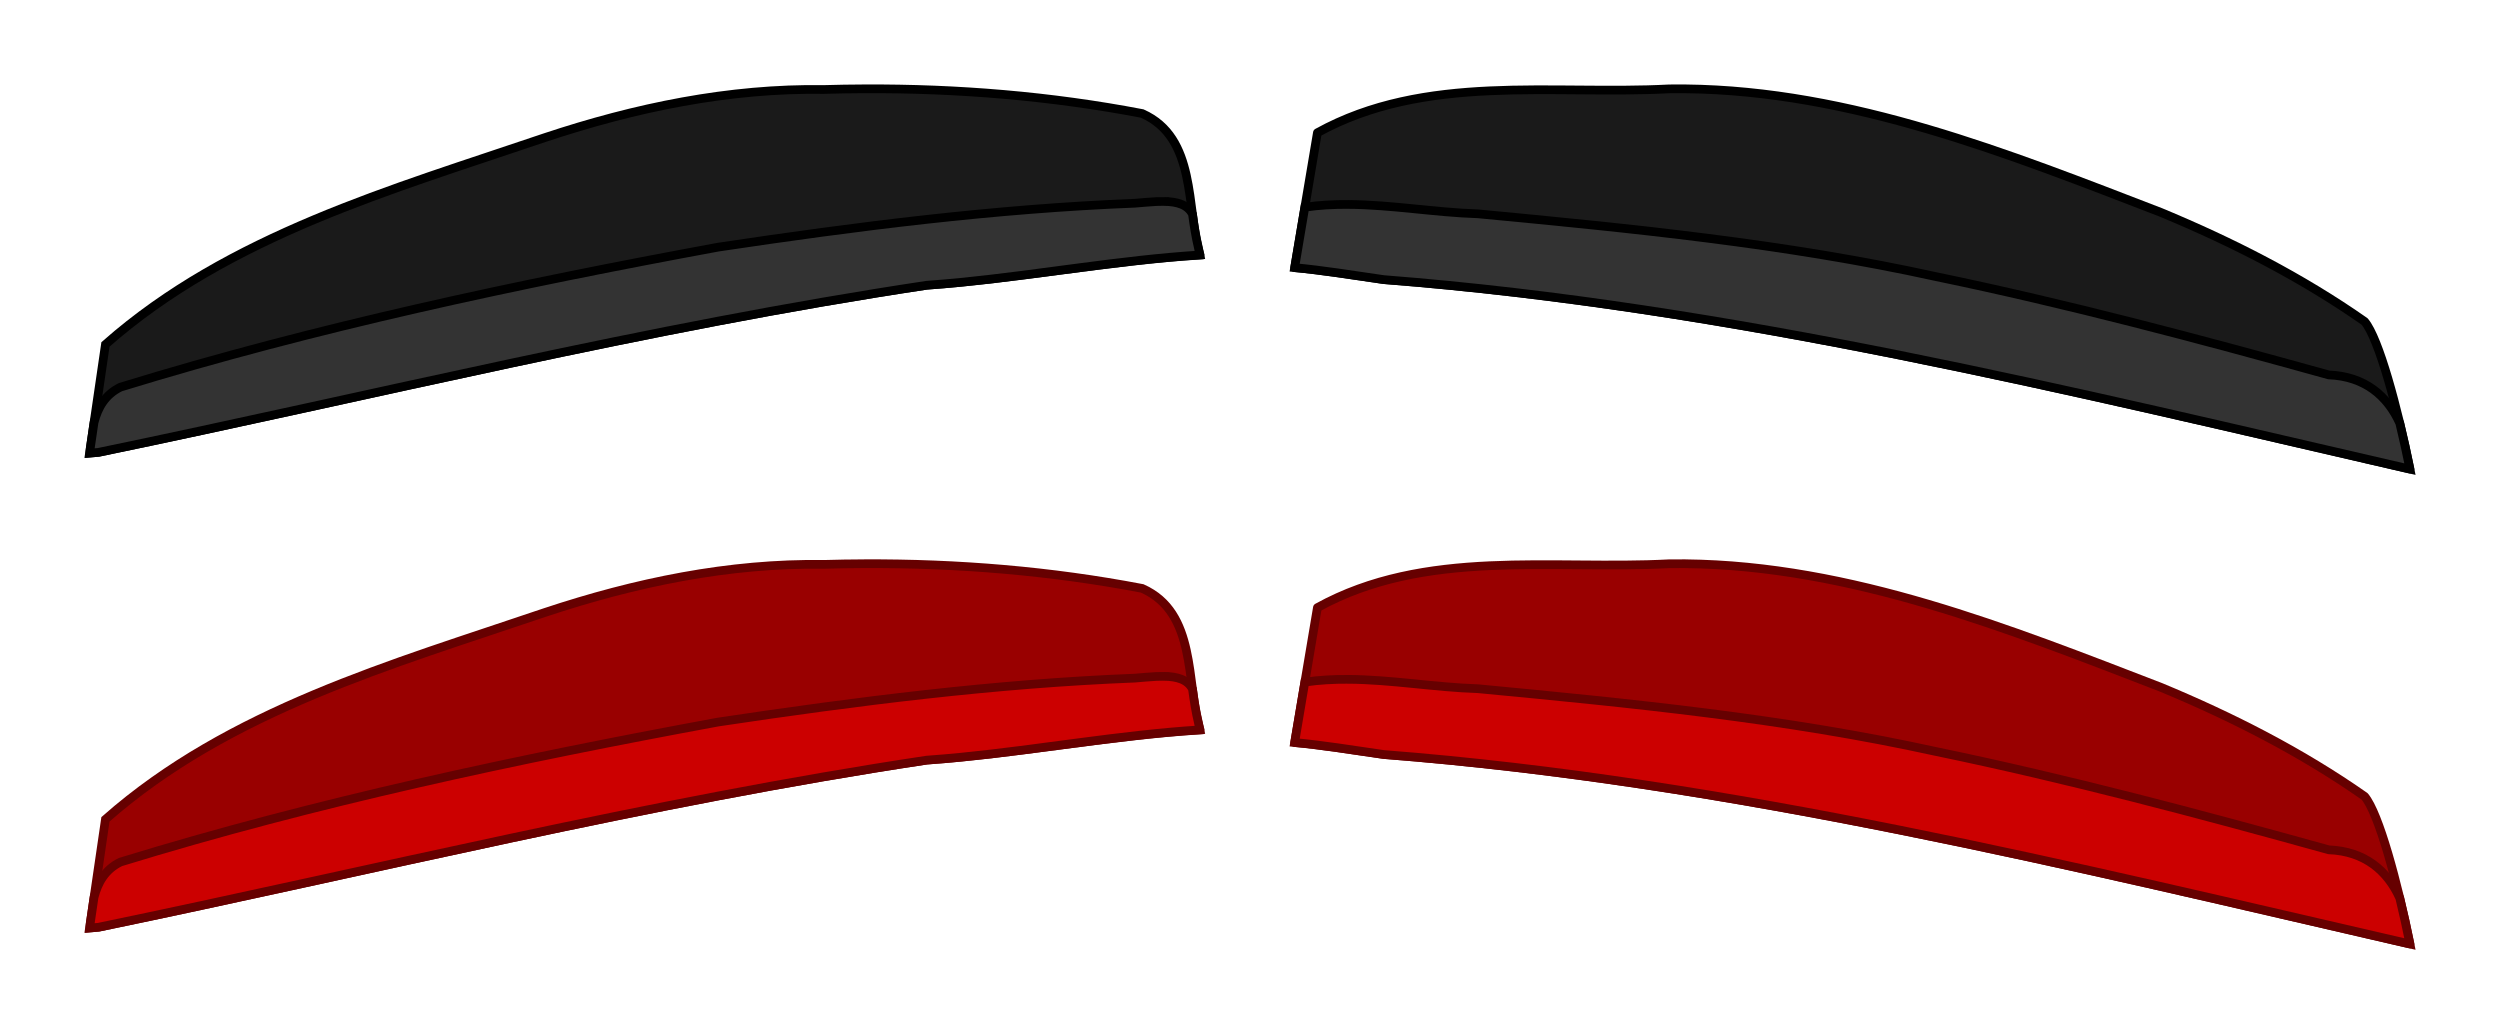
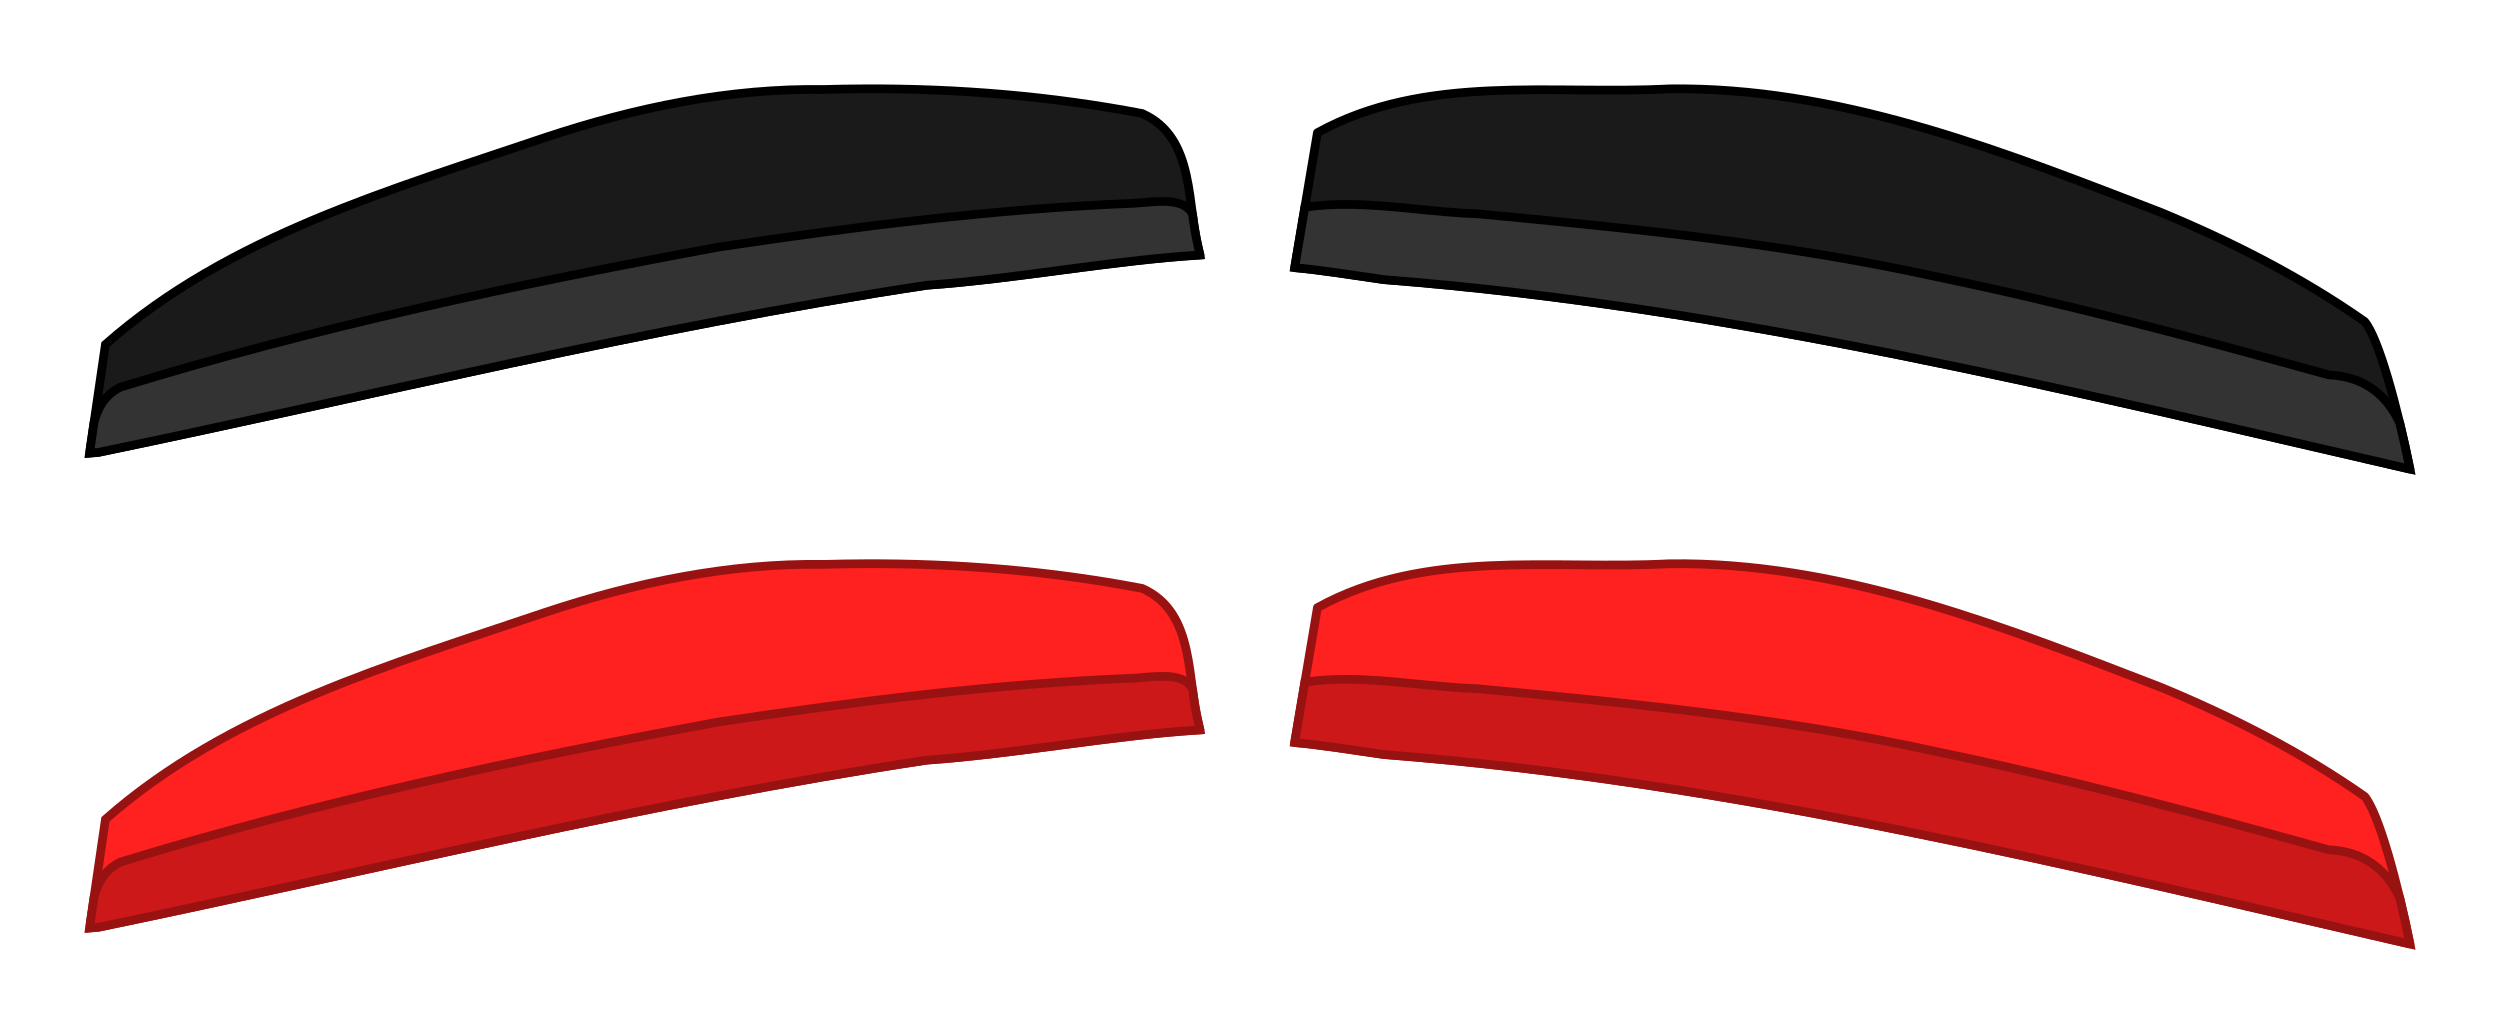
<svg xmlns="http://www.w3.org/2000/svg" width="296.09mm" height="122.488mm" viewBox="0 0 296.09 122.488" version="1.1" id="svg5">
  <defs id="defs2">
    <linearGradient id="linearGradient8705">
      <stop style="stop-color:#0000ff;stop-opacity:1;" offset="0" id="stop8703" />
    </linearGradient>
    <linearGradient id="linearGradient8655">
      <stop style="stop-color:#0000ff;stop-opacity:1;" offset="0" id="stop8653" />
    </linearGradient>
    <linearGradient id="linearGradient8629">
      <stop style="stop-color:#0000ff;stop-opacity:1;" offset="0" id="stop8627" />
    </linearGradient>
    <linearGradient id="linearGradient8541">
      <stop style="stop-color:#000000;stop-opacity:1;" offset="0" id="stop8539" />
    </linearGradient>
  </defs>
  <style type="text/css" id="style2">
	.st0{fill:#61E0DF;}
	.st1{fill:#3ED8D2;}
</style>
  <style type="text/css" id="style2-5">
	.st0{fill:#3ED8D2;}
	.st1{fill:#61E0DF;}
	.st2{opacity:8.000000e-002;}
</style>
  <g id="g1246" transform="translate(-2.9388548e-6,56.24446)">
    <g id="g1238" transform="matrix(3.897851,0,0,3.897851,-635.377,-177.2337)">
-       <path id="path1234" style="fill:#990000;fill-opacity:1;stroke:#660000;stroke-width:1.002;stroke-linecap:round;stroke-linejoin:round;stroke-miterlimit:4;stroke-dasharray:none;stroke-opacity:1" d="m 809.639,182.055 c -0.614,-0.007 -1.229,-0.004 -1.846,0.004 -13.495,0.712 -28.039,-1.792 -40.41,5.037 -0.871,5.164 -1.742,10.328 -2.613,15.492 3.24,0.305 6.522,0.837 10.227,1.375 39.949,3.107 78.954,12.805 117.859,21.766 -1.436,-7.059 -3.583,-15.025 -5.213,-16.955 -7.265,-5.086 -15.212,-9.13 -23.391,-12.525 -17.534,-6.755 -35.571,-13.991 -54.613,-14.193 z" transform="scale(0.2645833)" />
-       <path id="path1236" style="fill:#cc0000;fill-opacity:1;stroke:#660000;stroke-width:1px;stroke-linecap:butt;stroke-linejoin:miter;stroke-opacity:1" d="m 770.904,195.33 c -1.657,-0.009 -3.312,0.077 -4.965,0.32 -0.39,2.312 -0.78,4.625 -1.17,6.938 3.24,0.305 6.522,0.837 10.227,1.375 39.947,3.107 78.95,12.805 117.854,21.766 -0.355,-1.744 -0.746,-3.529 -1.17,-5.281 -1.417,-3.136 -4.019,-5.376 -8.156,-5.539 -14.944,-4.148 -29.952,-8.151 -45.145,-11.297 -17.296,-3.802 -34.943,-5.53 -52.547,-7.203 -4.97,-0.155 -9.956,-1.051 -14.928,-1.078 z" transform="scale(0.2645833)" />
+       <path id="path1234" style="fill:#ff2020;fill-opacity:1;stroke:#991212;stroke-width:1.002;stroke-linecap:round;stroke-linejoin:round;stroke-miterlimit:4;stroke-dasharray:none;stroke-opacity:1" d="m 809.639,182.055 c -0.614,-0.007 -1.229,-0.004 -1.846,0.004 -13.495,0.712 -28.039,-1.792 -40.41,5.037 -0.871,5.164 -1.742,10.328 -2.613,15.492 3.24,0.305 6.522,0.837 10.227,1.375 39.949,3.107 78.954,12.805 117.859,21.766 -1.436,-7.059 -3.583,-15.025 -5.213,-16.955 -7.265,-5.086 -15.212,-9.13 -23.391,-12.525 -17.534,-6.755 -35.571,-13.991 -54.613,-14.193 z" transform="scale(0.2645833)" />
+       <path id="path1236" style="fill:#cc1818;fill-opacity:1;stroke:#991212;stroke-width:1px;stroke-linecap:butt;stroke-linejoin:miter;stroke-opacity:1" d="m 770.904,195.33 c -1.657,-0.009 -3.312,0.077 -4.965,0.32 -0.39,2.312 -0.78,4.625 -1.17,6.938 3.24,0.305 6.522,0.837 10.227,1.375 39.947,3.107 78.95,12.805 117.854,21.766 -0.355,-1.744 -0.746,-3.529 -1.17,-5.281 -1.417,-3.136 -4.019,-5.376 -8.156,-5.539 -14.944,-4.148 -29.952,-8.151 -45.145,-11.297 -17.296,-3.802 -34.943,-5.53 -52.547,-7.203 -4.97,-0.155 -9.956,-1.051 -14.928,-1.078 z" transform="scale(0.2645833)" />
    </g>
    <g id="g1244" transform="matrix(3.897851,0,0,3.897851,-154.9272,-177.7097)">
-       <path id="path1240" style="display:inline;fill:#990000;fill-opacity:1;stroke:#660000;stroke-width:1px;stroke-linecap:butt;stroke-linejoin:miter;stroke-opacity:1" d="m 249.461,182.514 c -1.53,0.007 -3.058,0.034 -4.586,0.078 -10.936,-0.166 -21.718,2.083 -32.059,5.52 -17.575,5.976 -36.254,11.221 -50.482,23.758 l -1.826,12.479 c 0.337,-0.033 0.699,-0.045 1.029,-0.084 31.579,-6.538 63.106,-14.375 95.104,-19.191 10.479,-0.747 20.947,-2.804 31.387,-3.465 0.002,-0.013 0.002,-0.026 0.004,-0.039 -1.611,-5.502 -0.358,-13.418 -6.635,-16.217 -10.492,-2.01 -21.227,-2.888 -31.936,-2.838 z" transform="scale(0.2645833)" />
-       <path id="path1242" style="fill:#cc0000;fill-opacity:1;stroke:#660000;stroke-width:1px;stroke-linecap:butt;stroke-linejoin:miter;stroke-opacity:1" d="m 283.938,195.447 c -0.298,-0.006 -0.605,0.001 -0.914,0.016 -0.826,0.038 -1.678,0.131 -2.471,0.191 -16.038,0.632 -32.001,2.665 -47.863,5.045 -23.107,4.265 -46.163,9.168 -68.635,16.076 -1.757,0.867 -2.591,2.335 -3.031,4.055 l -0.434,2.961 c -0.015,0.187 -0.045,0.366 -0.059,0.555 0.33,-0.031 0.683,-0.044 1.006,-0.082 31.579,-6.538 63.106,-14.375 95.104,-19.191 1.31,-0.093 2.62,-0.206 3.93,-0.336 9.163,-0.906 18.317,-2.564 27.449,-3.143 -0.056,-0.275 -0.113,-0.549 -0.17,-0.824 -0.293,-1.223 -0.501,-2.519 -0.678,-3.857 -0.558,-1.112 -1.795,-1.438 -3.234,-1.465 z" transform="scale(0.2645833)" />
+       <path id="path1240" style="display:inline;fill:#ff2020;fill-opacity:1;stroke:#991212;stroke-width:1px;stroke-linecap:butt;stroke-linejoin:miter;stroke-opacity:1" d="m 249.461,182.514 c -1.53,0.007 -3.058,0.034 -4.586,0.078 -10.936,-0.166 -21.718,2.083 -32.059,5.52 -17.575,5.976 -36.254,11.221 -50.482,23.758 l -1.826,12.479 c 0.337,-0.033 0.699,-0.045 1.029,-0.084 31.579,-6.538 63.106,-14.375 95.104,-19.191 10.479,-0.747 20.947,-2.804 31.387,-3.465 0.002,-0.013 0.002,-0.026 0.004,-0.039 -1.611,-5.502 -0.358,-13.418 -6.635,-16.217 -10.492,-2.01 -21.227,-2.888 -31.936,-2.838 z" transform="scale(0.2645833)" />
+       <path id="path1242" style="fill:#cc1818;fill-opacity:1;stroke:#991212;stroke-width:1px;stroke-linecap:butt;stroke-linejoin:miter;stroke-opacity:1" d="m 283.938,195.447 c -0.298,-0.006 -0.605,0.001 -0.914,0.016 -0.826,0.038 -1.678,0.131 -2.471,0.191 -16.038,0.632 -32.001,2.665 -47.863,5.045 -23.107,4.265 -46.163,9.168 -68.635,16.076 -1.757,0.867 -2.591,2.335 -3.031,4.055 l -0.434,2.961 c -0.015,0.187 -0.045,0.366 -0.059,0.555 0.33,-0.031 0.683,-0.044 1.006,-0.082 31.579,-6.538 63.106,-14.375 95.104,-19.191 1.31,-0.093 2.62,-0.206 3.93,-0.336 9.163,-0.906 18.317,-2.564 27.449,-3.143 -0.056,-0.275 -0.113,-0.549 -0.17,-0.824 -0.293,-1.223 -0.501,-2.519 -0.678,-3.857 -0.558,-1.112 -1.795,-1.438 -3.234,-1.465 z" transform="scale(0.2645833)" />
    </g>
  </g>
  <g id="g1232">
    <g id="g26325" transform="matrix(3.897851,0,0,3.897851,-635.377,-177.2337)">
      <path id="path25607" style="fill:#1a1a1a;stroke:#000000;stroke-width:1.002;stroke-linecap:round;stroke-linejoin:round;stroke-miterlimit:4;stroke-dasharray:none;stroke-opacity:1" d="m 809.639,182.055 c -0.614,-0.007 -1.229,-0.004 -1.846,0.004 -13.495,0.712 -28.039,-1.792 -40.41,5.037 -0.871,5.164 -1.742,10.328 -2.613,15.492 3.24,0.305 6.522,0.837 10.227,1.375 39.949,3.107 78.954,12.805 117.859,21.766 -1.436,-7.059 -3.583,-15.025 -5.213,-16.955 -7.265,-5.086 -15.212,-9.13 -23.391,-12.525 -17.534,-6.755 -35.571,-13.991 -54.613,-14.193 z" transform="scale(0.2645833)" />
      <path id="path26050" style="fill:#333333;stroke:#000000;stroke-width:1px;stroke-linecap:butt;stroke-linejoin:miter;stroke-opacity:1" d="m 770.904,195.33 c -1.657,-0.009 -3.312,0.077 -4.965,0.32 -0.39,2.312 -0.78,4.625 -1.17,6.938 3.24,0.305 6.522,0.837 10.227,1.375 39.947,3.107 78.95,12.805 117.854,21.766 -0.355,-1.744 -0.746,-3.529 -1.17,-5.281 -1.417,-3.136 -4.019,-5.376 -8.156,-5.539 -14.944,-4.148 -29.952,-8.151 -45.145,-11.297 -17.296,-3.802 -34.943,-5.53 -52.547,-7.203 -4.97,-0.155 -9.956,-1.051 -14.928,-1.078 z" transform="scale(0.2645833)" />
    </g>
    <g id="g25406" transform="matrix(3.897851,0,0,3.897851,-154.9272,-177.7097)">
      <path id="path24614" style="display:inline;fill:#1a1a1a;stroke:#000000;stroke-width:1px;stroke-linecap:butt;stroke-linejoin:miter;stroke-opacity:1" d="m 249.461,182.514 c -1.53,0.007 -3.058,0.034 -4.586,0.078 -10.936,-0.166 -21.718,2.083 -32.059,5.52 -17.575,5.976 -36.254,11.221 -50.482,23.758 l -1.826,12.479 c 0.337,-0.033 0.699,-0.045 1.029,-0.084 31.579,-6.538 63.106,-14.375 95.104,-19.191 10.479,-0.747 20.947,-2.804 31.387,-3.465 0.002,-0.013 0.002,-0.026 0.004,-0.039 -1.611,-5.502 -0.358,-13.418 -6.635,-16.217 -10.492,-2.01 -21.227,-2.888 -31.936,-2.838 z" transform="scale(0.2645833)" />
      <path id="path24977" style="fill:#333333;stroke:#000000;stroke-width:1px;stroke-linecap:butt;stroke-linejoin:miter;stroke-opacity:1" d="m 283.938,195.447 c -0.298,-0.006 -0.605,0.001 -0.914,0.016 -0.826,0.038 -1.678,0.131 -2.471,0.191 -16.038,0.632 -32.001,2.665 -47.863,5.045 -23.107,4.265 -46.163,9.168 -68.635,16.076 -1.757,0.867 -2.591,2.335 -3.031,4.055 l -0.434,2.961 c -0.015,0.187 -0.045,0.366 -0.059,0.555 0.33,-0.031 0.683,-0.044 1.006,-0.082 31.579,-6.538 63.106,-14.375 95.104,-19.191 1.31,-0.093 2.62,-0.206 3.93,-0.336 9.163,-0.906 18.317,-2.564 27.449,-3.143 -0.056,-0.275 -0.113,-0.549 -0.17,-0.824 -0.293,-1.223 -0.501,-2.519 -0.678,-3.857 -0.558,-1.112 -1.795,-1.438 -3.234,-1.465 z" transform="scale(0.2645833)" />
    </g>
  </g>
</svg>
